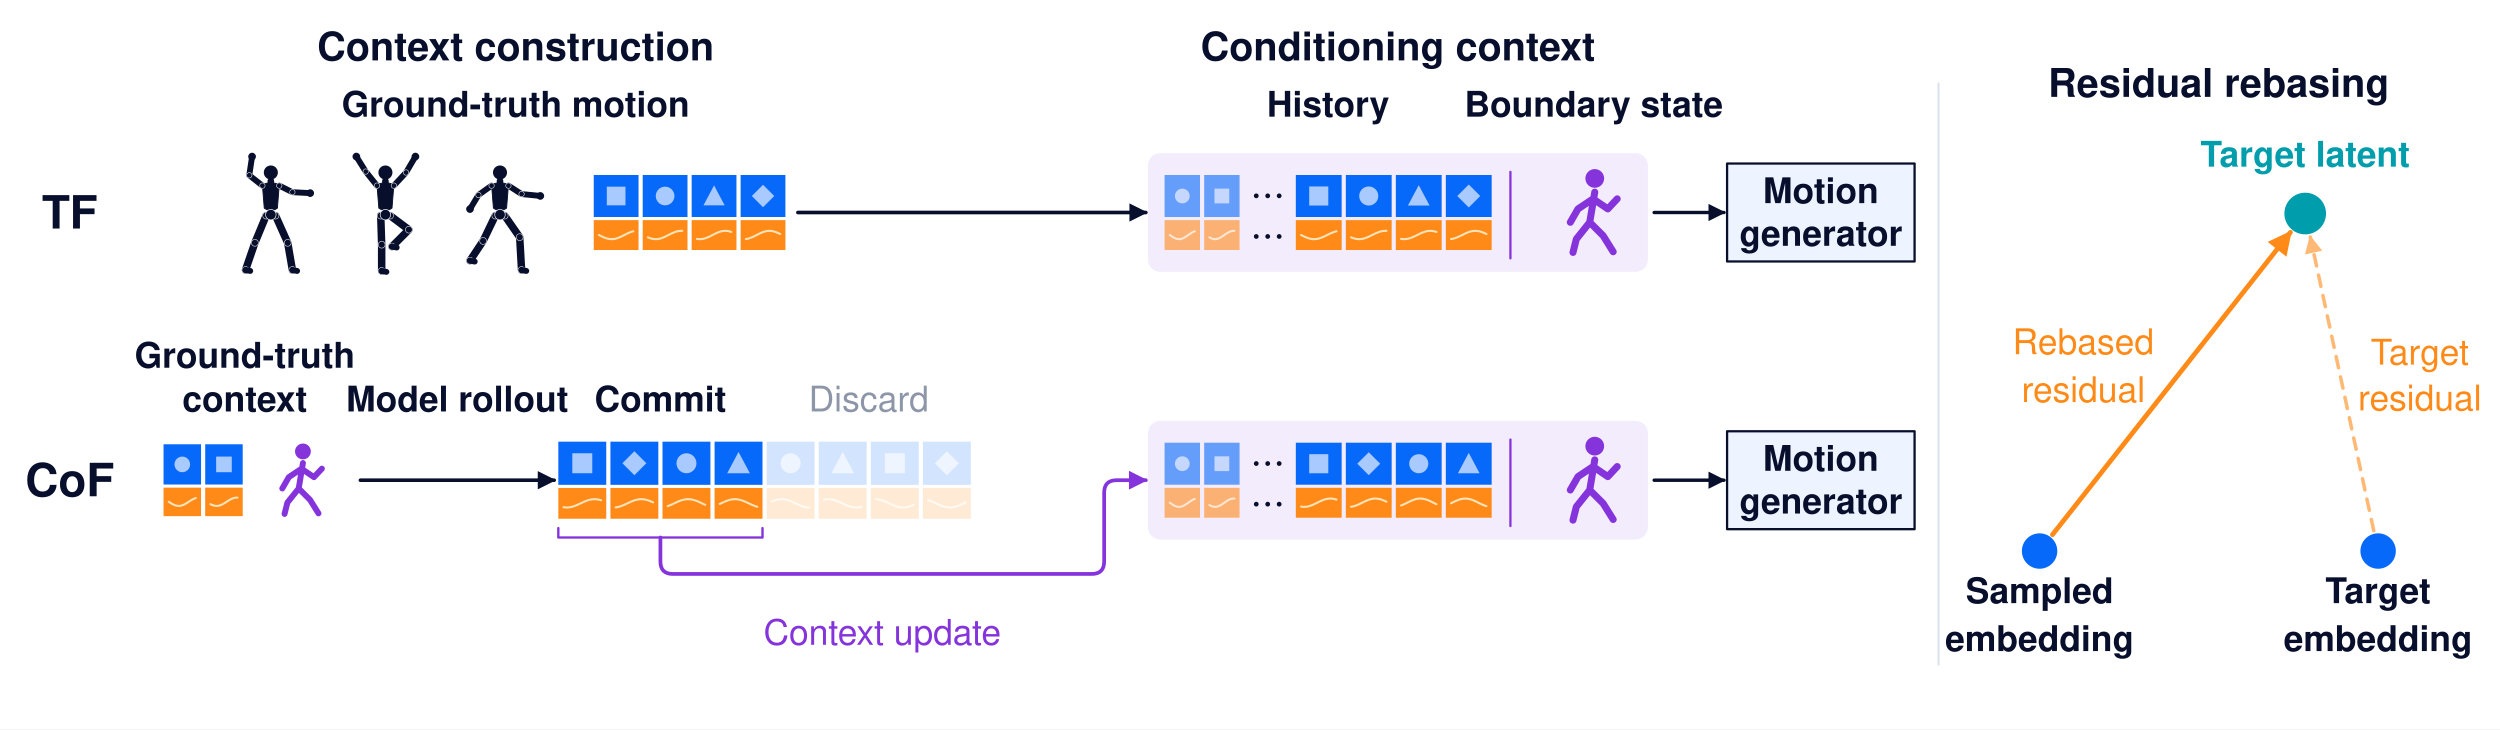
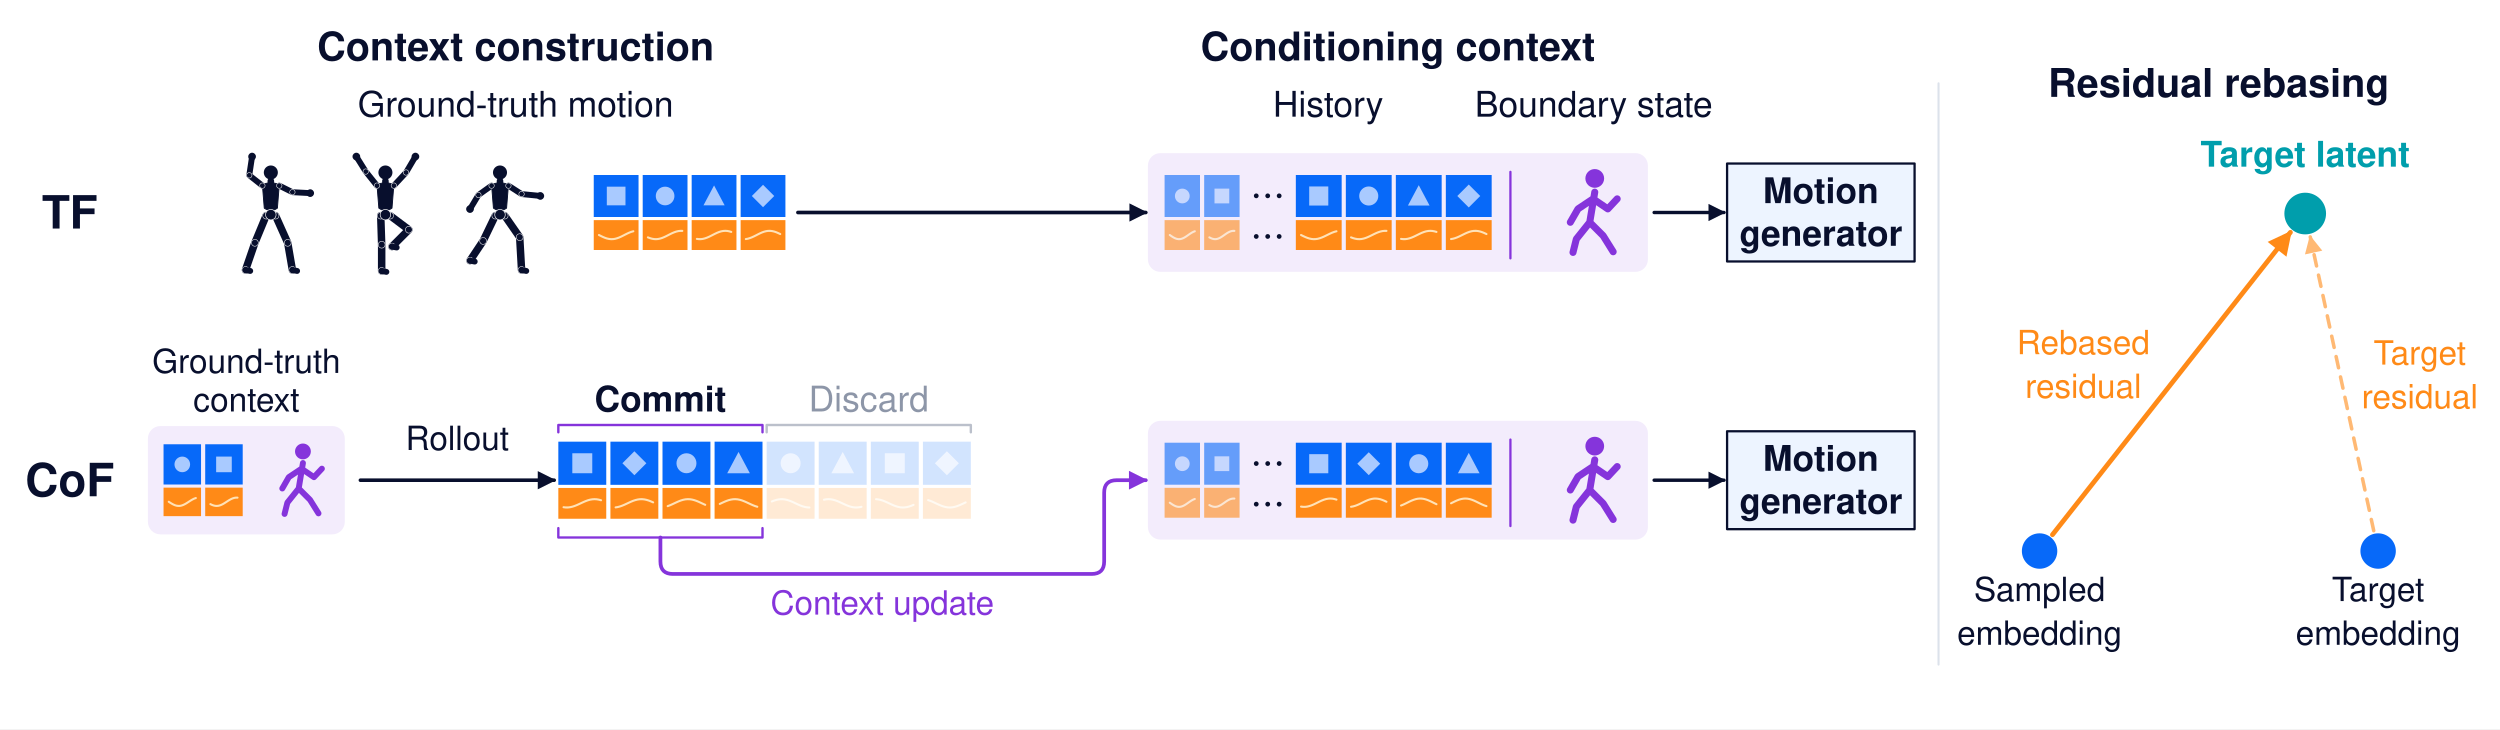
<svg xmlns="http://www.w3.org/2000/svg" width="2400" height="700" viewBox="0 0 2400 700">
  <defs>
    <marker id="arrow-blue" viewBox="0 0 10 10" refX="9" refY="5" markerWidth="5" markerHeight="5" orient="auto-start-reverse">
      <path d="M0 0L10 5L0 10Z" fill="#0769F9" />
    </marker>
    <marker id="arrow-orange" viewBox="0 0 10 10" refX="9" refY="5" markerWidth="5" markerHeight="5" orient="auto-start-reverse">
      <path d="M0 0L10 5L0 10Z" fill="#FF8A17" />
    </marker>
    <marker id="arrow-teal" viewBox="0 0 10 10" refX="9" refY="5" markerWidth="5" markerHeight="5" orient="auto-start-reverse">
      <path d="M0 0L10 5L0 10Z" fill="#009EAC" />
    </marker>
    <marker id="arrow-purple" viewBox="0 0 10 10" refX="9" refY="5" markerWidth="5" markerHeight="5" orient="auto-start-reverse">
      <path d="M0 0L10 5L0 10Z" fill="#8534DB" />
    </marker>
    <marker id="arrow-ink" viewBox="0 0 10 10" refX="9" refY="5" markerWidth="5" markerHeight="5" orient="auto-start-reverse">
      <path d="M0 0L10 5L0 10Z" fill="#080F2D" />
    </marker>
    <marker id="arrow-gray" viewBox="0 0 10 10" refX="9" refY="5" markerWidth="5" markerHeight="5" orient="auto-start-reverse">
      <path d="M0 0L10 5L0 10Z" fill="#8D96A8" />
    </marker>
  </defs>
  <rect width="2400" height="700" fill="white" />
  <text x="67" y="219.4" font-family="Helvetica" font-size="44" font-style="normal" font-weight="bold" text-anchor="middle" fill="#080F2D">TF</text>
  <text x="67" y="476.4" font-family="Helvetica" font-size="44" font-style="normal" font-weight="bold" text-anchor="middle" fill="#080F2D">CoF</text>
  <text x="495" y="58" font-family="Helvetica" font-size="38" font-style="normal" font-weight="bold" text-anchor="middle" fill="#080F2D">Context construction</text>
  <text x="1342" y="58" font-family="Helvetica" font-size="38" font-style="normal" font-weight="bold" text-anchor="middle" fill="#080F2D">Conditioning context</text>
  <g id="teacher-forcing-recorded-source">
-     <text x="495" y="112" font-family="Helvetica" font-size="34" font-style="normal" font-weight="bold" text-anchor="middle" fill="#080F2D">Ground-truth motion</text>
+     <text x="495" y="112" font-family="Helvetica" font-size="34" font-style="normal" font-weight="normal" text-anchor="middle" fill="#080F2D">Ground-truth motion</text>
    <g transform="translate(260 207) scale(0.9)">
      <path d="M-9 -33Q0 -37 9 -33L7 -8Q0 -3 -7 -8Z" fill="#080F2D" stroke="#080F2D" stroke-width="1" stroke-linecap="round" stroke-linejoin="round" opacity="1" />
      <path d="M0 -37L0 -33" fill="none" stroke="#080F2D" stroke-width="7" stroke-linecap="round" stroke-linejoin="round" opacity="1" />
      <circle cx="0" cy="-46" r="7.5" fill="#080F2D" stroke="none" stroke-width="2.2" opacity="1" />
      <path d="M-5 0L-17 29L-27 58" fill="none" stroke="#080F2D" stroke-width="8" stroke-linecap="round" stroke-linejoin="round" opacity="1" />
      <circle cx="-5" cy="0" r="3.68" fill="#080F2D" stroke="white" stroke-width="0.55" opacity="1" />
      <circle cx="-17" cy="29" r="3.68" fill="#080F2D" stroke="white" stroke-width="0.55" opacity="1" />
      <circle cx="-27" cy="58" r="3.68" fill="#080F2D" stroke="white" stroke-width="0.55" opacity="1" />
      <path d="M-27 58L-22 59" fill="none" stroke="#080F2D" stroke-width="6.3" stroke-linecap="round" stroke-linejoin="round" opacity="1" />
      <path d="M5 0L18 29L23 58" fill="none" stroke="#080F2D" stroke-width="8" stroke-linecap="round" stroke-linejoin="round" opacity="1" />
      <circle cx="5" cy="0" r="3.68" fill="#080F2D" stroke="white" stroke-width="0.55" opacity="1" />
      <circle cx="18" cy="29" r="3.68" fill="#080F2D" stroke="white" stroke-width="0.55" opacity="1" />
      <circle cx="23" cy="58" r="3.68" fill="#080F2D" stroke="white" stroke-width="0.55" opacity="1" />
      <path d="M23 58L28 59" fill="none" stroke="#080F2D" stroke-width="6.3" stroke-linecap="round" stroke-linejoin="round" opacity="1" />
      <circle cx="0" cy="-1" r="5.6" fill="#080F2D" stroke="white" stroke-width="0.7" opacity="1" />
      <path d="M-9 -32L-23 -43L-20 -63" fill="none" stroke="#080F2D" stroke-width="6.3" stroke-linecap="round" stroke-linejoin="round" opacity="1" />
      <circle cx="-9" cy="-32" r="2.898" fill="#080F2D" stroke="white" stroke-width="0.55" opacity="1" />
      <circle cx="-23" cy="-43" r="2.898" fill="#080F2D" stroke="white" stroke-width="0.55" opacity="1" />
      <circle cx="-20" cy="-63" r="2.898" fill="#080F2D" stroke="white" stroke-width="0.55" opacity="1" />
      <circle cx="-20" cy="-63" r="4.1" fill="#080F2D" stroke="none" stroke-width="2.2" opacity="1" />
      <path d="M9 -32L23 -25L42 -24" fill="none" stroke="#080F2D" stroke-width="6.3" stroke-linecap="round" stroke-linejoin="round" opacity="1" />
      <circle cx="9" cy="-32" r="2.898" fill="#080F2D" stroke="white" stroke-width="0.55" opacity="1" />
      <circle cx="23" cy="-25" r="2.898" fill="#080F2D" stroke="white" stroke-width="0.55" opacity="1" />
      <circle cx="42" cy="-24" r="2.898" fill="#080F2D" stroke="white" stroke-width="0.55" opacity="1" />
      <circle cx="42" cy="-24" r="4.1" fill="#080F2D" stroke="none" stroke-width="2.2" opacity="1" />
    </g>
    <g transform="translate(370 207) scale(0.9)">
      <path d="M-9 -33Q0 -37 9 -33L7 -8Q0 -3 -7 -8Z" fill="#080F2D" stroke="#080F2D" stroke-width="1" stroke-linecap="round" stroke-linejoin="round" opacity="1" />
      <path d="M0 -37L0 -33" fill="none" stroke="#080F2D" stroke-width="7" stroke-linecap="round" stroke-linejoin="round" opacity="1" />
      <circle cx="0" cy="-46" r="7.5" fill="#080F2D" stroke="none" stroke-width="2.2" opacity="1" />
      <path d="M-5 0L-4 31L-4 59" fill="none" stroke="#080F2D" stroke-width="8" stroke-linecap="round" stroke-linejoin="round" opacity="1" />
      <circle cx="-5" cy="0" r="3.68" fill="#080F2D" stroke="white" stroke-width="0.55" opacity="1" />
      <circle cx="-4" cy="31" r="3.68" fill="#080F2D" stroke="white" stroke-width="0.55" opacity="1" />
      <circle cx="-4" cy="59" r="3.68" fill="#080F2D" stroke="white" stroke-width="0.55" opacity="1" />
      <path d="M-4 59L1 60" fill="none" stroke="#080F2D" stroke-width="6.3" stroke-linecap="round" stroke-linejoin="round" opacity="1" />
      <path d="M5 0L25 15L7 33" fill="none" stroke="#080F2D" stroke-width="8" stroke-linecap="round" stroke-linejoin="round" opacity="1" />
      <circle cx="5" cy="0" r="3.68" fill="#080F2D" stroke="white" stroke-width="0.55" opacity="1" />
      <circle cx="25" cy="15" r="3.68" fill="#080F2D" stroke="white" stroke-width="0.55" opacity="1" />
      <circle cx="7" cy="33" r="3.68" fill="#080F2D" stroke="white" stroke-width="0.55" opacity="1" />
      <path d="M7 33L12 34" fill="none" stroke="#080F2D" stroke-width="6.3" stroke-linecap="round" stroke-linejoin="round" opacity="1" />
      <circle cx="0" cy="-1" r="5.6" fill="#080F2D" stroke="white" stroke-width="0.7" opacity="1" />
      <path d="M-9 -32L-21 -47L-31 -63" fill="none" stroke="#080F2D" stroke-width="6.3" stroke-linecap="round" stroke-linejoin="round" opacity="1" />
      <circle cx="-9" cy="-32" r="2.898" fill="#080F2D" stroke="white" stroke-width="0.55" opacity="1" />
      <circle cx="-21" cy="-47" r="2.898" fill="#080F2D" stroke="white" stroke-width="0.55" opacity="1" />
      <circle cx="-31" cy="-63" r="2.898" fill="#080F2D" stroke="white" stroke-width="0.55" opacity="1" />
      <circle cx="-31" cy="-63" r="4.1" fill="#080F2D" stroke="none" stroke-width="2.2" opacity="1" />
      <path d="M9 -32L22 -46L32 -63" fill="none" stroke="#080F2D" stroke-width="6.3" stroke-linecap="round" stroke-linejoin="round" opacity="1" />
      <circle cx="9" cy="-32" r="2.898" fill="#080F2D" stroke="white" stroke-width="0.55" opacity="1" />
      <circle cx="22" cy="-46" r="2.898" fill="#080F2D" stroke="white" stroke-width="0.55" opacity="1" />
      <circle cx="32" cy="-63" r="2.898" fill="#080F2D" stroke="white" stroke-width="0.55" opacity="1" />
      <circle cx="32" cy="-63" r="4.1" fill="#080F2D" stroke="none" stroke-width="2.2" opacity="1" />
    </g>
    <g transform="translate(480 207) scale(0.9)">
      <path d="M-9 -33Q0 -37 9 -33L7 -8Q0 -3 -7 -8Z" fill="#080F2D" stroke="#080F2D" stroke-width="1" stroke-linecap="round" stroke-linejoin="round" opacity="1" />
      <path d="M0 -37L0 -33" fill="none" stroke="#080F2D" stroke-width="7" stroke-linecap="round" stroke-linejoin="round" opacity="1" />
      <circle cx="0" cy="-46" r="7.5" fill="#080F2D" stroke="none" stroke-width="2.2" opacity="1" />
      <path d="M-5 0L-18 27L-32 48" fill="none" stroke="#080F2D" stroke-width="8" stroke-linecap="round" stroke-linejoin="round" opacity="1" />
      <circle cx="-5" cy="0" r="3.68" fill="#080F2D" stroke="white" stroke-width="0.55" opacity="1" />
      <circle cx="-18" cy="27" r="3.68" fill="#080F2D" stroke="white" stroke-width="0.55" opacity="1" />
      <circle cx="-32" cy="48" r="3.68" fill="#080F2D" stroke="white" stroke-width="0.55" opacity="1" />
      <path d="M-32 48L-27 49" fill="none" stroke="#080F2D" stroke-width="6.3" stroke-linecap="round" stroke-linejoin="round" opacity="1" />
      <path d="M5 0L21 23L23 58" fill="none" stroke="#080F2D" stroke-width="8" stroke-linecap="round" stroke-linejoin="round" opacity="1" />
      <circle cx="5" cy="0" r="3.68" fill="#080F2D" stroke="white" stroke-width="0.55" opacity="1" />
      <circle cx="21" cy="23" r="3.68" fill="#080F2D" stroke="white" stroke-width="0.55" opacity="1" />
      <circle cx="23" cy="58" r="3.68" fill="#080F2D" stroke="white" stroke-width="0.55" opacity="1" />
      <path d="M23 58L28 59" fill="none" stroke="#080F2D" stroke-width="6.3" stroke-linecap="round" stroke-linejoin="round" opacity="1" />
      <circle cx="0" cy="-1" r="5.6" fill="#080F2D" stroke="white" stroke-width="0.7" opacity="1" />
      <path d="M-9 -32L-23 -22L-32 -7" fill="none" stroke="#080F2D" stroke-width="6.3" stroke-linecap="round" stroke-linejoin="round" opacity="1" />
      <circle cx="-9" cy="-32" r="2.898" fill="#080F2D" stroke="white" stroke-width="0.55" opacity="1" />
      <circle cx="-23" cy="-22" r="2.898" fill="#080F2D" stroke="white" stroke-width="0.55" opacity="1" />
      <circle cx="-32" cy="-7" r="2.898" fill="#080F2D" stroke="white" stroke-width="0.55" opacity="1" />
      <circle cx="-32" cy="-7" r="4.1" fill="#080F2D" stroke="none" stroke-width="2.2" opacity="1" />
      <path d="M9 -32L23 -23L43 -21" fill="none" stroke="#080F2D" stroke-width="6.3" stroke-linecap="round" stroke-linejoin="round" opacity="1" />
      <circle cx="9" cy="-32" r="2.898" fill="#080F2D" stroke="white" stroke-width="0.55" opacity="1" />
      <circle cx="23" cy="-23" r="2.898" fill="#080F2D" stroke="white" stroke-width="0.55" opacity="1" />
      <circle cx="43" cy="-21" r="2.898" fill="#080F2D" stroke="white" stroke-width="0.55" opacity="1" />
      <circle cx="43" cy="-21" r="4.1" fill="#080F2D" stroke="none" stroke-width="2.2" opacity="1" />
    </g>
    <g opacity="1">
      <rect x="570" y="168" width="43" height="40.32" rx="0" fill="#0769F9" stroke="none" stroke-width="1.8" opacity="1" />
      <rect x="570" y="211.32" width="43" height="28.68" rx="0" fill="#FF8A17" stroke="none" stroke-width="1.8" opacity="1" />
      <g transform="translate(591.5 188.16) scale(0.5972222)">
        <rect x="-15" y="-15" width="30" height="30" rx="0" fill="#A9CAFF" stroke="none" stroke-width="1.8" opacity="1" />
      </g>
      <path d="M575.00 225.60L576.94 226.59L578.88 227.52L580.82 228.33L582.76 228.97L584.71 229.40L586.65 229.59L588.59 229.54L590.53 229.24L592.47 228.71L594.41 227.99L596.35 227.13L598.29 226.16L600.24 225.17L602.18 224.20L604.12 223.31L606.06 222.57L608.00 222.02" fill="none" stroke="#FFE2B7" stroke-width="2" stroke-linecap="round" stroke-linejoin="round" opacity="1" />
    </g>
    <g opacity="1">
      <rect x="617" y="168" width="43" height="40.32" rx="0" fill="#0769F9" stroke="none" stroke-width="1.8" opacity="1" />
      <rect x="617" y="211.32" width="43" height="28.68" rx="0" fill="#FF8A17" stroke="none" stroke-width="1.8" opacity="1" />
      <g transform="translate(638.5 188.16) scale(0.5972222)">
        <circle cx="0" cy="0" r="15" fill="#A9CAFF" stroke="none" stroke-width="2.2" opacity="1" />
      </g>
      <path d="M622.00 227.86L623.94 228.61L625.88 229.16L627.82 229.50L629.76 229.60L631.71 229.45L633.65 229.05L635.59 228.45L637.53 227.66L639.47 226.75L641.41 225.77L643.35 224.77L645.29 223.83L647.24 223.00L649.18 222.33L651.12 221.86L653.06 221.63L655.00 221.64" fill="none" stroke="#FFE2B7" stroke-width="2" stroke-linecap="round" stroke-linejoin="round" opacity="1" />
    </g>
    <g opacity="1">
      <rect x="664" y="168" width="43" height="40.32" rx="0" fill="#0769F9" stroke="none" stroke-width="1.8" opacity="1" />
      <rect x="664" y="211.32" width="43" height="28.68" rx="0" fill="#FF8A17" stroke="none" stroke-width="1.8" opacity="1" />
      <g transform="translate(685.5 188.16) scale(0.5972222)">
        <path d="M0 -17L17 15H-17Z" fill="#A9CAFF" stroke="none" stroke-width="2.4" stroke-linecap="round" stroke-linejoin="round" opacity="1" />
      </g>
      <path d="M669.00 229.33L670.94 229.57L672.88 229.57L674.82 229.32L676.76 228.83L678.71 228.15L680.65 227.31L682.59 226.36L684.53 225.37L686.47 224.39L688.41 223.48L690.35 222.71L692.29 222.11L694.24 221.74L696.18 221.60L698.12 221.71L700.06 222.07L702.00 222.64" fill="none" stroke="#FFE2B7" stroke-width="2" stroke-linecap="round" stroke-linejoin="round" opacity="1" />
    </g>
    <g opacity="1">
      <rect x="711" y="168" width="43" height="40.32" rx="0" fill="#0769F9" stroke="none" stroke-width="1.8" opacity="1" />
      <rect x="711" y="211.32" width="43" height="28.68" rx="0" fill="#FF8A17" stroke="none" stroke-width="1.8" opacity="1" />
      <g transform="translate(732.5 188.16) scale(0.5972222)">
        <path d="M0 -18L18 0L0 18L-18 0Z" fill="#A9CAFF" stroke="none" stroke-width="2.4" stroke-linecap="round" stroke-linejoin="round" opacity="1" />
      </g>
      <path d="M716.00 229.50L717.94 229.15L719.88 228.58L721.82 227.83L723.76 226.94L725.71 225.97L727.65 224.97L729.59 224.01L731.53 223.15L733.47 222.45L735.41 221.94L737.35 221.65L739.29 221.62L741.24 221.83L743.18 222.27L745.12 222.92L747.06 223.74L749.00 224.68" fill="none" stroke="#FFE2B7" stroke-width="2" stroke-linecap="round" stroke-linejoin="round" opacity="1" />
    </g>
    <path d="M766 204H1100" fill="none" stroke="#080F2D" stroke-width="3.5" stroke-linecap="round" stroke-linejoin="round" opacity="1" marker-end="url(#arrow-ink)" />
  </g>
  <g id="commit-forcing-self-rollout">
-     <text x="235" y="353" font-family="Helvetica" font-size="34" font-style="normal" font-weight="bold" text-anchor="middle" fill="#080F2D">Ground-truth</text>
-     <text x="235" y="395" font-family="Helvetica" font-size="34" font-style="normal" font-weight="bold" text-anchor="middle" fill="#080F2D">context</text>
+     <text x="236.5" y="358" font-family="Helvetica" font-size="32" font-style="normal" font-weight="normal" text-anchor="middle" fill="#080F2D">Ground-truth</text>
+     <text x="236.5" y="395" font-family="Helvetica" font-size="32" font-style="normal" font-weight="normal" text-anchor="middle" fill="#080F2D">context</text>
+     <rect x="142" y="409" width="189" height="104" rx="12" fill="#F3ECFC" stroke="none" stroke-width="1.8" opacity="1" />
    <g opacity="1">
      <rect x="157" y="426.5" width="36" height="38.64" rx="0" fill="#0769F9" stroke="none" stroke-width="1.8" opacity="1" />
      <rect x="157" y="468.14" width="36" height="27.36" rx="0" fill="#FF8A17" stroke="none" stroke-width="1.8" opacity="1" />
      <g transform="translate(175.0 445.82) scale(0.5)">
        <circle cx="0" cy="0" r="15" fill="#A9CAFF" stroke="none" stroke-width="2.2" opacity="1" />
      </g>
      <path d="M162.00 481.70L163.53 482.69L165.06 483.62L166.59 484.43L168.12 485.07L169.65 485.50L171.18 485.69L172.71 485.64L174.24 485.34L175.76 484.81L177.29 484.09L178.82 483.23L180.35 482.26L181.88 481.27L183.41 480.30L184.94 479.41L186.47 478.67L188.00 478.12" fill="none" stroke="#FFE2B7" stroke-width="2" stroke-linecap="round" stroke-linejoin="round" opacity="1" />
    </g>
    <g opacity="1">
      <rect x="197" y="426.5" width="36" height="38.64" rx="0" fill="#0769F9" stroke="none" stroke-width="1.8" opacity="1" />
      <rect x="197" y="468.14" width="36" height="27.36" rx="0" fill="#FF8A17" stroke="none" stroke-width="1.8" opacity="1" />
      <g transform="translate(215.0 445.82) scale(0.5)">
        <rect x="-15" y="-15" width="30" height="30" rx="0" fill="#A9CAFF" stroke="none" stroke-width="1.8" opacity="1" />
      </g>
      <path d="M202.00 483.96L203.53 484.71L205.06 485.26L206.59 485.60L208.12 485.70L209.65 485.55L211.18 485.15L212.71 484.55L214.24 483.76L215.76 482.85L217.29 481.87L218.82 480.87L220.35 479.93L221.88 479.10L223.41 478.43L224.94 477.96L226.47 477.73L228.00 477.74" fill="none" stroke="#FFE2B7" stroke-width="2" stroke-linecap="round" stroke-linejoin="round" opacity="1" />
    </g>
    <g data-icon="boundary-state" data-center-x="290" data-center-y="461" transform="translate(262.3143 422.7964) scale(2.714286)">
      <g fill="none" stroke="#8534DB" stroke-width="2.1" stroke-linecap="round" stroke-linejoin="round">
        <circle cx="10.5" cy="3.9" r="2.8" fill="#8534DB" stroke="none" />
        <path d="M10.5 8 L9 17 M10 10 L5.5 13 L3.2 17 M10 10 L14.4 13 L17.2 10 M9 17 L5 22 L4 26 M9 17 L13 21 L16 25.8" />
      </g>
    </g>
-     <text x="439" y="395" font-family="Helvetica" font-size="34" font-style="normal" font-weight="bold" text-anchor="middle" fill="#080F2D">Model rollout</text>
+     <text x="439" y="432" font-family="Helvetica" font-size="32" font-style="normal" font-weight="normal" text-anchor="middle" fill="#080F2D">Rollout</text>
    <path d="M346 461H532" fill="none" stroke="#080F2D" stroke-width="3.5" stroke-linecap="round" stroke-linejoin="round" opacity="1" marker-end="url(#arrow-ink)" />
    <text x="634" y="395" font-family="Helvetica" font-size="34" font-style="normal" font-weight="bold" text-anchor="middle" fill="#080F2D">Commit</text>
    <text x="834" y="395" font-family="Helvetica" font-size="34" font-style="normal" font-weight="normal" text-anchor="middle" fill="#8D96A8">Discard</text>
+     <path d="M536 415V408H732V415" fill="none" stroke="#8534DB" stroke-width="2.3" stroke-linecap="round" stroke-linejoin="round" opacity="1" />
+     <path d="M736 415V408H932V415" fill="none" stroke="#8D96A8" stroke-width="2.3" stroke-linecap="round" stroke-linejoin="round" opacity="0.6" />
    <g opacity="1">
      <rect x="536" y="424" width="46" height="41.44" rx="0" fill="#0769F9" stroke="none" stroke-width="1.8" opacity="1" />
      <rect x="536" y="468.44" width="46" height="29.56" rx="0" fill="#FF8A17" stroke="none" stroke-width="1.8" opacity="1" />
      <g transform="translate(559.0 444.72) scale(0.6388889)">
        <rect x="-15" y="-15" width="30" height="30" rx="0" fill="#A9CAFF" stroke="none" stroke-width="1.8" opacity="1" />
      </g>
      <path d="M541.00 486.93L543.12 487.17L545.24 487.17L547.35 486.92L549.47 486.43L551.59 485.75L553.71 484.91L555.82 483.96L557.94 482.97L560.06 481.99L562.18 481.08L564.29 480.31L566.41 479.71L568.53 479.34L570.65 479.20L572.76 479.31L574.88 479.67L577.00 480.24" fill="none" stroke="#FFE2B7" stroke-width="2" stroke-linecap="round" stroke-linejoin="round" opacity="1" />
    </g>
    <g opacity="1">
      <rect x="586" y="424" width="46" height="41.44" rx="0" fill="#0769F9" stroke="none" stroke-width="1.8" opacity="1" />
      <rect x="586" y="468.44" width="46" height="29.56" rx="0" fill="#FF8A17" stroke="none" stroke-width="1.8" opacity="1" />
      <g transform="translate(609.0 444.72) scale(0.6388889)">
        <path d="M0 -18L18 0L0 18L-18 0Z" fill="#A9CAFF" stroke="none" stroke-width="2.4" stroke-linecap="round" stroke-linejoin="round" opacity="1" />
      </g>
      <path d="M591.00 487.10L593.12 486.75L595.24 486.18L597.35 485.43L599.47 484.54L601.59 483.57L603.71 482.57L605.82 481.61L607.94 480.75L610.06 480.05L612.18 479.54L614.29 479.25L616.41 479.22L618.53 479.43L620.65 479.87L622.76 480.52L624.88 481.34L627.00 482.28" fill="none" stroke="#FFE2B7" stroke-width="2" stroke-linecap="round" stroke-linejoin="round" opacity="1" />
    </g>
    <g opacity="1">
      <rect x="636" y="424" width="46" height="41.44" rx="0" fill="#0769F9" stroke="none" stroke-width="1.8" opacity="1" />
      <rect x="636" y="468.44" width="46" height="29.56" rx="0" fill="#FF8A17" stroke="none" stroke-width="1.8" opacity="1" />
      <g transform="translate(659.0 444.72) scale(0.6388889)">
        <circle cx="0" cy="0" r="15" fill="#A9CAFF" stroke="none" stroke-width="2.2" opacity="1" />
      </g>
      <path d="M641.00 485.90L643.12 485.09L645.24 484.16L647.35 483.17L649.47 482.18L651.59 481.25L653.71 480.45L655.82 479.82L657.94 479.39L660.06 479.21L662.18 479.27L664.29 479.58L666.41 480.11L668.53 480.83L670.65 481.70L672.76 482.67L674.88 483.67L677.00 484.63" fill="none" stroke="#FFE2B7" stroke-width="2" stroke-linecap="round" stroke-linejoin="round" opacity="1" />
    </g>
    <g opacity="1">
      <rect x="686" y="424" width="46" height="41.44" rx="0" fill="#0769F9" stroke="none" stroke-width="1.8" opacity="1" />
      <rect x="686" y="468.44" width="46" height="29.56" rx="0" fill="#FF8A17" stroke="none" stroke-width="1.8" opacity="1" />
      <g transform="translate(709.0 444.72) scale(0.6388889)">
        <path d="M0 -17L17 15H-17Z" fill="#A9CAFF" stroke="none" stroke-width="2.4" stroke-linecap="round" stroke-linejoin="round" opacity="1" />
      </g>
      <path d="M691.00 483.76L693.12 482.77L695.24 481.80L697.35 480.91L699.47 480.17L701.59 479.62L703.71 479.29L705.82 479.20L707.94 479.36L710.06 479.76L712.18 480.38L714.29 481.17L716.41 482.08L718.53 483.07L720.65 484.06L722.76 485.00L724.88 485.83L727.00 486.49" fill="none" stroke="#FFE2B7" stroke-width="2" stroke-linecap="round" stroke-linejoin="round" opacity="1" />
    </g>
    <g opacity="0.18">
      <rect x="736" y="424" width="46" height="41.44" rx="0" fill="#0769F9" stroke="none" stroke-width="1.8" opacity="1" />
      <rect x="736" y="468.44" width="46" height="29.56" rx="0" fill="#FF8A17" stroke="none" stroke-width="1.8" opacity="1" />
      <g transform="translate(759.0 444.72) scale(0.6388889)">
        <circle cx="0" cy="0" r="15" fill="#A9CAFF" stroke="none" stroke-width="2.2" opacity="1" />
      </g>
      <path d="M741.00 481.43L743.12 480.60L745.24 479.93L747.35 479.46L749.47 479.23L751.59 479.24L753.71 479.50L755.82 479.99L757.94 480.67L760.06 481.52L762.18 482.47L764.29 483.47L766.41 484.45L768.53 485.35L770.65 486.12L772.76 486.70L774.88 487.07L777.00 487.20" fill="none" stroke="#FFE2B7" stroke-width="2" stroke-linecap="round" stroke-linejoin="round" opacity="1" />
    </g>
    <g opacity="0.18">
      <rect x="786" y="424" width="46" height="41.44" rx="0" fill="#0769F9" stroke="none" stroke-width="1.8" opacity="1" />
      <rect x="786" y="468.44" width="46" height="29.56" rx="0" fill="#FF8A17" stroke="none" stroke-width="1.8" opacity="1" />
      <g transform="translate(809.0 444.72) scale(0.6388889)">
        <path d="M0 -17L17 15H-17Z" fill="#A9CAFF" stroke="none" stroke-width="2.4" stroke-linecap="round" stroke-linejoin="round" opacity="1" />
      </g>
      <path d="M791.00 479.71L793.12 479.34L795.24 479.20L797.35 479.31L799.47 479.67L801.59 480.24L803.71 481.00L805.82 481.89L807.94 482.87L810.06 483.86L812.18 484.82L814.29 485.67L816.41 486.37L818.53 486.88L820.65 487.15L822.76 487.18L824.88 486.96L827.00 486.51" fill="none" stroke="#FFE2B7" stroke-width="2" stroke-linecap="round" stroke-linejoin="round" opacity="1" />
    </g>
    <g opacity="0.18">
      <rect x="836" y="424" width="46" height="41.44" rx="0" fill="#0769F9" stroke="none" stroke-width="1.8" opacity="1" />
      <rect x="836" y="468.44" width="46" height="29.56" rx="0" fill="#FF8A17" stroke="none" stroke-width="1.8" opacity="1" />
      <g transform="translate(859.0 444.72) scale(0.6388889)">
        <rect x="-15" y="-15" width="30" height="30" rx="0" fill="#A9CAFF" stroke="none" stroke-width="1.8" opacity="1" />
      </g>
      <path d="M841.00 479.22L843.12 479.43L845.24 479.87L847.35 480.52L849.47 481.34L851.59 482.28L853.71 483.27L855.82 484.25L857.94 485.18L860.06 485.98L862.18 486.60L864.29 487.02L866.41 487.19L868.53 487.12L870.65 486.81L872.76 486.27L874.88 485.54L877.00 484.66" fill="none" stroke="#FFE2B7" stroke-width="2" stroke-linecap="round" stroke-linejoin="round" opacity="1" />
    </g>
    <g opacity="0.18">
      <rect x="886" y="424" width="46" height="41.44" rx="0" fill="#0769F9" stroke="none" stroke-width="1.8" opacity="1" />
      <rect x="886" y="468.44" width="46" height="29.56" rx="0" fill="#FF8A17" stroke="none" stroke-width="1.8" opacity="1" />
      <g transform="translate(909.0 444.72) scale(0.6388889)">
        <path d="M0 -18L18 0L0 18L-18 0Z" fill="#A9CAFF" stroke="none" stroke-width="2.4" stroke-linecap="round" stroke-linejoin="round" opacity="1" />
      </g>
      <path d="M891.00 480.11L893.12 480.83L895.24 481.70L897.35 482.67L899.47 483.67L901.59 484.63L903.71 485.51L905.82 486.25L907.94 486.79L910.06 487.12L912.18 487.20L914.29 487.03L916.41 486.62L918.53 486.00L920.65 485.20L922.76 484.29L924.88 483.30L927.00 482.31" fill="none" stroke="#FFE2B7" stroke-width="2" stroke-linecap="round" stroke-linejoin="round" opacity="1" />
    </g>
    <path d="M536 507V516H732V507" fill="none" stroke="#8534DB" stroke-width="2.3" stroke-linecap="round" stroke-linejoin="round" opacity="1" />
    <path d="M634 516V539Q634 551 646 551H1048Q1060 551 1060 539V473Q1060 461 1072 461H1100" fill="none" stroke="#8534DB" stroke-width="3.6" stroke-linecap="round" stroke-linejoin="round" opacity="1" marker-end="url(#arrow-purple)" />
-     <text x="847" y="619" font-family="Helvetica" font-size="34" font-style="normal" font-weight="normal" text-anchor="middle" fill="#8534DB">Context update</text>
+     <text x="847" y="590" font-family="Helvetica" font-size="32" font-style="normal" font-weight="normal" text-anchor="middle" fill="#8534DB">Context update</text>
  </g>
  <g id="matched-generation-contexts">
-     <text x="1275" y="112" font-family="Helvetica" font-size="34" font-style="normal" font-weight="bold" text-anchor="middle" fill="#080F2D">History</text>
-     <text x="1530" y="112" font-family="Helvetica" font-size="34" font-style="normal" font-weight="bold" text-anchor="middle" fill="#080F2D">Boundary state</text>
+     <text x="1275" y="112" font-family="Helvetica" font-size="34" font-style="normal" font-weight="normal" text-anchor="middle" fill="#080F2D">History</text>
+     <text x="1530" y="112" font-family="Helvetica" font-size="34" font-style="normal" font-weight="normal" text-anchor="middle" fill="#080F2D">Boundary state</text>
    <rect x="1102" y="147" width="480" height="114" rx="12" fill="#F3ECFC" stroke="none" stroke-width="1.8" opacity="1" />
    <g opacity="0.6">
      <rect x="1118" y="168" width="34" height="40.32" rx="0" fill="#0769F9" stroke="none" stroke-width="1.8" opacity="1" />
      <rect x="1118" y="211.32" width="34" height="28.68" rx="0" fill="#FF8A17" stroke="none" stroke-width="1.8" opacity="1" />
      <g transform="translate(1135.0 188.16) scale(0.4722222)">
        <circle cx="0" cy="0" r="15" fill="#A9CAFF" stroke="none" stroke-width="2.2" opacity="1" />
      </g>
      <path d="M1123.00 225.60L1124.41 226.59L1125.82 227.52L1127.24 228.33L1128.65 228.97L1130.06 229.40L1131.47 229.59L1132.88 229.54L1134.29 229.24L1135.71 228.71L1137.12 227.99L1138.53 227.13L1139.94 226.16L1141.35 225.17L1142.76 224.20L1144.18 223.31L1145.59 222.57L1147.00 222.02" fill="none" stroke="#FFE2B7" stroke-width="2" stroke-linecap="round" stroke-linejoin="round" opacity="1" />
    </g>
    <g opacity="0.6">
      <rect x="1156" y="168" width="34" height="40.32" rx="0" fill="#0769F9" stroke="none" stroke-width="1.8" opacity="1" />
      <rect x="1156" y="211.32" width="34" height="28.68" rx="0" fill="#FF8A17" stroke="none" stroke-width="1.8" opacity="1" />
      <g transform="translate(1173.0 188.16) scale(0.4722222)">
        <rect x="-15" y="-15" width="30" height="30" rx="0" fill="#A9CAFF" stroke="none" stroke-width="1.8" opacity="1" />
      </g>
      <path d="M1161.00 227.86L1162.41 228.61L1163.82 229.16L1165.24 229.50L1166.65 229.60L1168.06 229.45L1169.47 229.05L1170.88 228.45L1172.29 227.66L1173.71 226.75L1175.12 225.77L1176.53 224.77L1177.94 223.83L1179.35 223.00L1180.76 222.33L1182.18 221.86L1183.59 221.63L1185.00 221.64" fill="none" stroke="#FFE2B7" stroke-width="2" stroke-linecap="round" stroke-linejoin="round" opacity="1" />
    </g>
    <circle cx="1206" cy="188" r="2.3" fill="#080F2D" stroke="none" stroke-width="2.2" opacity="1" />
    <circle cx="1217" cy="188" r="2.3" fill="#080F2D" stroke="none" stroke-width="2.2" opacity="1" />
    <circle cx="1228" cy="188" r="2.3" fill="#080F2D" stroke="none" stroke-width="2.2" opacity="1" />
    <circle cx="1206" cy="227" r="2.3" fill="#080F2D" stroke="none" stroke-width="2.2" opacity="1" />
    <circle cx="1217" cy="227" r="2.3" fill="#080F2D" stroke="none" stroke-width="2.2" opacity="1" />
    <circle cx="1228" cy="227" r="2.3" fill="#080F2D" stroke="none" stroke-width="2.2" opacity="1" />
    <g opacity="1">
      <rect x="1244" y="168" width="44" height="40.32" rx="0" fill="#0769F9" stroke="none" stroke-width="1.8" opacity="1" />
      <rect x="1244" y="211.32" width="44" height="28.68" rx="0" fill="#FF8A17" stroke="none" stroke-width="1.8" opacity="1" />
      <g transform="translate(1266.0 188.16) scale(0.6111111)">
        <rect x="-15" y="-15" width="30" height="30" rx="0" fill="#A9CAFF" stroke="none" stroke-width="1.8" opacity="1" />
      </g>
      <path d="M1249.00 225.60L1251.00 226.59L1253.00 227.52L1255.00 228.33L1257.00 228.97L1259.00 229.40L1261.00 229.59L1263.00 229.54L1265.00 229.24L1267.00 228.71L1269.00 227.99L1271.00 227.13L1273.00 226.16L1275.00 225.17L1277.00 224.20L1279.00 223.31L1281.00 222.57L1283.00 222.02" fill="none" stroke="#FFE2B7" stroke-width="2" stroke-linecap="round" stroke-linejoin="round" opacity="1" />
    </g>
    <g opacity="1">
      <rect x="1292" y="168" width="44" height="40.32" rx="0" fill="#0769F9" stroke="none" stroke-width="1.8" opacity="1" />
      <rect x="1292" y="211.32" width="44" height="28.68" rx="0" fill="#FF8A17" stroke="none" stroke-width="1.8" opacity="1" />
      <g transform="translate(1314.0 188.16) scale(0.6111111)">
        <circle cx="0" cy="0" r="15" fill="#A9CAFF" stroke="none" stroke-width="2.2" opacity="1" />
      </g>
      <path d="M1297.00 227.86L1299.00 228.61L1301.00 229.16L1303.00 229.50L1305.00 229.60L1307.00 229.45L1309.00 229.05L1311.00 228.45L1313.00 227.66L1315.00 226.75L1317.00 225.77L1319.00 224.77L1321.00 223.83L1323.00 223.00L1325.00 222.33L1327.00 221.86L1329.00 221.63L1331.00 221.64" fill="none" stroke="#FFE2B7" stroke-width="2" stroke-linecap="round" stroke-linejoin="round" opacity="1" />
    </g>
    <g opacity="1">
      <rect x="1340" y="168" width="44" height="40.32" rx="0" fill="#0769F9" stroke="none" stroke-width="1.8" opacity="1" />
      <rect x="1340" y="211.32" width="44" height="28.68" rx="0" fill="#FF8A17" stroke="none" stroke-width="1.8" opacity="1" />
      <g transform="translate(1362.0 188.16) scale(0.6111111)">
        <path d="M0 -17L17 15H-17Z" fill="#A9CAFF" stroke="none" stroke-width="2.4" stroke-linecap="round" stroke-linejoin="round" opacity="1" />
      </g>
      <path d="M1345.00 229.33L1347.00 229.57L1349.00 229.57L1351.00 229.32L1353.00 228.83L1355.00 228.15L1357.00 227.31L1359.00 226.36L1361.00 225.37L1363.00 224.39L1365.00 223.48L1367.00 222.71L1369.00 222.11L1371.00 221.74L1373.00 221.60L1375.00 221.71L1377.00 222.07L1379.00 222.64" fill="none" stroke="#FFE2B7" stroke-width="2" stroke-linecap="round" stroke-linejoin="round" opacity="1" />
    </g>
    <g opacity="1">
      <rect x="1388" y="168" width="44" height="40.32" rx="0" fill="#0769F9" stroke="none" stroke-width="1.8" opacity="1" />
      <rect x="1388" y="211.32" width="44" height="28.68" rx="0" fill="#FF8A17" stroke="none" stroke-width="1.8" opacity="1" />
      <g transform="translate(1410.0 188.16) scale(0.6111111)">
        <path d="M0 -18L18 0L0 18L-18 0Z" fill="#A9CAFF" stroke="none" stroke-width="2.4" stroke-linecap="round" stroke-linejoin="round" opacity="1" />
      </g>
      <path d="M1393.00 229.50L1395.00 229.15L1397.00 228.58L1399.00 227.83L1401.00 226.94L1403.00 225.97L1405.00 224.97L1407.00 224.01L1409.00 223.15L1411.00 222.45L1413.00 221.94L1415.00 221.65L1417.00 221.62L1419.00 221.83L1421.00 222.27L1423.00 222.92L1425.00 223.74L1427.00 224.68" fill="none" stroke="#FFE2B7" stroke-width="2" stroke-linecap="round" stroke-linejoin="round" opacity="1" />
    </g>
    <path d="M1450 165L1450 248" fill="none" stroke="#8534DB" stroke-width="2.2" stroke-linecap="round" stroke-linejoin="round" opacity="1" />
    <g data-icon="boundary-state" data-center-x="1530" data-center-y="204" transform="translate(1497.214 158.7589) scale(3.214286)">
      <g fill="none" stroke="#8534DB" stroke-width="2.1" stroke-linecap="round" stroke-linejoin="round">
        <circle cx="10.5" cy="3.9" r="2.8" fill="#8534DB" stroke="none" />
        <path d="M10.5 8 L9 17 M10 10 L5.5 13 L3.2 17 M10 10 L14.4 13 L17.2 10 M9 17 L5 22 L4 26 M9 17 L13 21 L16 25.8" />
      </g>
    </g>
    <path d="M1588 204H1655" fill="none" stroke="#080F2D" stroke-width="3.3" stroke-linecap="round" stroke-linejoin="round" opacity="1" marker-end="url(#arrow-ink)" />
    <path d="M1658 157H1838V251H1658Z" fill="#EDF4FF" stroke="#080F2D" stroke-width="2.2" stroke-linecap="round" stroke-linejoin="round" opacity="1" />
    <text x="1748" y="195" font-family="Helvetica" font-size="34" font-style="normal" font-weight="bold" text-anchor="middle" fill="#080F2D">Motion</text>
    <text x="1748" y="236" font-family="Helvetica" font-size="34" font-style="normal" font-weight="bold" text-anchor="middle" fill="#080F2D">generator</text>
    <rect x="1102" y="404" width="480" height="114" rx="12" fill="#F3ECFC" stroke="none" stroke-width="1.8" opacity="1" />
    <g opacity="0.6">
      <rect x="1118" y="425" width="34" height="40.32" rx="0" fill="#0769F9" stroke="none" stroke-width="1.8" opacity="1" />
      <rect x="1118" y="468.32" width="34" height="28.68" rx="0" fill="#FF8A17" stroke="none" stroke-width="1.8" opacity="1" />
      <g transform="translate(1135.0 445.16) scale(0.4722222)">
        <circle cx="0" cy="0" r="15" fill="#A9CAFF" stroke="none" stroke-width="2.2" opacity="1" />
      </g>
      <path d="M1123.00 482.60L1124.41 483.59L1125.82 484.52L1127.24 485.33L1128.65 485.97L1130.06 486.40L1131.47 486.59L1132.88 486.54L1134.29 486.24L1135.71 485.71L1137.12 484.99L1138.53 484.13L1139.94 483.16L1141.35 482.17L1142.76 481.20L1144.18 480.31L1145.59 479.57L1147.00 479.02" fill="none" stroke="#FFE2B7" stroke-width="2" stroke-linecap="round" stroke-linejoin="round" opacity="1" />
    </g>
    <g opacity="0.6">
      <rect x="1156" y="425" width="34" height="40.32" rx="0" fill="#0769F9" stroke="none" stroke-width="1.8" opacity="1" />
      <rect x="1156" y="468.32" width="34" height="28.68" rx="0" fill="#FF8A17" stroke="none" stroke-width="1.8" opacity="1" />
      <g transform="translate(1173.0 445.16) scale(0.4722222)">
        <rect x="-15" y="-15" width="30" height="30" rx="0" fill="#A9CAFF" stroke="none" stroke-width="1.8" opacity="1" />
      </g>
      <path d="M1161.00 484.86L1162.41 485.61L1163.82 486.16L1165.24 486.50L1166.65 486.60L1168.06 486.45L1169.47 486.05L1170.88 485.45L1172.29 484.66L1173.71 483.75L1175.12 482.77L1176.53 481.77L1177.94 480.83L1179.35 480.00L1180.76 479.33L1182.18 478.86L1183.59 478.63L1185.00 478.64" fill="none" stroke="#FFE2B7" stroke-width="2" stroke-linecap="round" stroke-linejoin="round" opacity="1" />
    </g>
    <circle cx="1206" cy="445" r="2.3" fill="#080F2D" stroke="none" stroke-width="2.2" opacity="1" />
    <circle cx="1217" cy="445" r="2.3" fill="#080F2D" stroke="none" stroke-width="2.2" opacity="1" />
    <circle cx="1228" cy="445" r="2.3" fill="#080F2D" stroke="none" stroke-width="2.2" opacity="1" />
    <circle cx="1206" cy="484" r="2.3" fill="#080F2D" stroke="none" stroke-width="2.2" opacity="1" />
    <circle cx="1217" cy="484" r="2.3" fill="#080F2D" stroke="none" stroke-width="2.2" opacity="1" />
    <circle cx="1228" cy="484" r="2.3" fill="#080F2D" stroke="none" stroke-width="2.2" opacity="1" />
    <g opacity="1">
      <rect x="1244" y="425" width="44" height="40.32" rx="0" fill="#0769F9" stroke="none" stroke-width="1.8" opacity="1" />
      <rect x="1244" y="468.32" width="44" height="28.68" rx="0" fill="#FF8A17" stroke="none" stroke-width="1.8" opacity="1" />
      <g transform="translate(1266.0 445.16) scale(0.6111111)">
        <rect x="-15" y="-15" width="30" height="30" rx="0" fill="#A9CAFF" stroke="none" stroke-width="1.8" opacity="1" />
      </g>
      <path d="M1249.00 486.33L1251.00 486.57L1253.00 486.57L1255.00 486.32L1257.00 485.83L1259.00 485.15L1261.00 484.31L1263.00 483.36L1265.00 482.37L1267.00 481.39L1269.00 480.48L1271.00 479.71L1273.00 479.11L1275.00 478.74L1277.00 478.60L1279.00 478.71L1281.00 479.07L1283.00 479.64" fill="none" stroke="#FFE2B7" stroke-width="2" stroke-linecap="round" stroke-linejoin="round" opacity="1" />
    </g>
    <g opacity="1">
      <rect x="1292" y="425" width="44" height="40.32" rx="0" fill="#0769F9" stroke="none" stroke-width="1.8" opacity="1" />
      <rect x="1292" y="468.32" width="44" height="28.68" rx="0" fill="#FF8A17" stroke="none" stroke-width="1.8" opacity="1" />
      <g transform="translate(1314.0 445.16) scale(0.6111111)">
        <path d="M0 -18L18 0L0 18L-18 0Z" fill="#A9CAFF" stroke="none" stroke-width="2.4" stroke-linecap="round" stroke-linejoin="round" opacity="1" />
      </g>
      <path d="M1297.00 486.50L1299.00 486.15L1301.00 485.58L1303.00 484.83L1305.00 483.94L1307.00 482.97L1309.00 481.97L1311.00 481.01L1313.00 480.15L1315.00 479.45L1317.00 478.94L1319.00 478.65L1321.00 478.62L1323.00 478.83L1325.00 479.27L1327.00 479.92L1329.00 480.74L1331.00 481.68" fill="none" stroke="#FFE2B7" stroke-width="2" stroke-linecap="round" stroke-linejoin="round" opacity="1" />
    </g>
    <g opacity="1">
      <rect x="1340" y="425" width="44" height="40.32" rx="0" fill="#0769F9" stroke="none" stroke-width="1.8" opacity="1" />
      <rect x="1340" y="468.32" width="44" height="28.68" rx="0" fill="#FF8A17" stroke="none" stroke-width="1.8" opacity="1" />
      <g transform="translate(1362.0 445.16) scale(0.6111111)">
        <circle cx="0" cy="0" r="15" fill="#A9CAFF" stroke="none" stroke-width="2.2" opacity="1" />
      </g>
      <path d="M1345.00 485.30L1347.00 484.49L1349.00 483.56L1351.00 482.57L1353.00 481.58L1355.00 480.65L1357.00 479.85L1359.00 479.22L1361.00 478.79L1363.00 478.61L1365.00 478.67L1367.00 478.98L1369.00 479.51L1371.00 480.23L1373.00 481.10L1375.00 482.07L1377.00 483.07L1379.00 484.03" fill="none" stroke="#FFE2B7" stroke-width="2" stroke-linecap="round" stroke-linejoin="round" opacity="1" />
    </g>
    <g opacity="1">
      <rect x="1388" y="425" width="44" height="40.32" rx="0" fill="#0769F9" stroke="none" stroke-width="1.8" opacity="1" />
      <rect x="1388" y="468.32" width="44" height="28.68" rx="0" fill="#FF8A17" stroke="none" stroke-width="1.8" opacity="1" />
      <g transform="translate(1410.0 445.16) scale(0.6111111)">
        <path d="M0 -17L17 15H-17Z" fill="#A9CAFF" stroke="none" stroke-width="2.4" stroke-linecap="round" stroke-linejoin="round" opacity="1" />
      </g>
      <path d="M1393.00 483.16L1395.00 482.17L1397.00 481.20L1399.00 480.31L1401.00 479.57L1403.00 479.02L1405.00 478.69L1407.00 478.60L1409.00 478.76L1411.00 479.16L1413.00 479.78L1415.00 480.57L1417.00 481.48L1419.00 482.47L1421.00 483.46L1423.00 484.40L1425.00 485.23L1427.00 485.89" fill="none" stroke="#FFE2B7" stroke-width="2" stroke-linecap="round" stroke-linejoin="round" opacity="1" />
    </g>
    <path d="M1450 422L1450 505" fill="none" stroke="#8534DB" stroke-width="2.2" stroke-linecap="round" stroke-linejoin="round" opacity="1" />
    <g data-icon="boundary-state" data-center-x="1530" data-center-y="461" transform="translate(1497.214 415.7589) scale(3.214286)">
      <g fill="none" stroke="#8534DB" stroke-width="2.1" stroke-linecap="round" stroke-linejoin="round">
        <circle cx="10.5" cy="3.9" r="2.8" fill="#8534DB" stroke="none" />
        <path d="M10.5 8 L9 17 M10 10 L5.5 13 L3.2 17 M10 10 L14.4 13 L17.2 10 M9 17 L5 22 L4 26 M9 17 L13 21 L16 25.8" />
      </g>
    </g>
    <path d="M1588 461H1655" fill="none" stroke="#080F2D" stroke-width="3.3" stroke-linecap="round" stroke-linejoin="round" opacity="1" marker-end="url(#arrow-ink)" />
    <path d="M1658 414H1838V508H1658Z" fill="#EDF4FF" stroke="#080F2D" stroke-width="2.2" stroke-linecap="round" stroke-linejoin="round" opacity="1" />
    <text x="1748" y="452" font-family="Helvetica" font-size="34" font-style="normal" font-weight="bold" text-anchor="middle" fill="#080F2D">Motion</text>
    <text x="1748" y="493" font-family="Helvetica" font-size="34" font-style="normal" font-weight="bold" text-anchor="middle" fill="#080F2D">generator</text>
  </g>
  <path d="M1861 80L1861 638" fill="none" stroke="#DCE2EB" stroke-width="2" stroke-linecap="round" stroke-linejoin="round" opacity="1" />
  <g id="same-target-new-residual-origin">
    <text x="2130" y="93" font-family="Helvetica" font-size="38" font-style="normal" font-weight="bold" text-anchor="middle" fill="#080F2D">Residual rebasing</text>
    <path d="M1970.369 513.284L2198.775 223.074" fill="none" stroke="#FF8A17" stroke-width="4.6" stroke-linecap="round" stroke-linejoin="round" opacity="1" marker-end="url(#arrow-orange)" />
    <path d="M2278.776 509.451L2217.857 227.481" fill="none" stroke="#FF8A17" stroke-width="3.4" stroke-linecap="round" stroke-linejoin="round" opacity="0.6" marker-end="url(#arrow-orange)" stroke-dasharray="11 9" />
    <circle id="sampled-origin" cx="1958" cy="529" r="17" fill="#0769F9" />
    <circle id="recorded-origin" cx="2283" cy="529" r="17" fill="#0769F9" />
    <circle id="fixed-latent-target" cx="2213" cy="205" r="20" fill="#009EAC" />
    <text x="2213" y="160" font-family="Helvetica" font-size="34" font-style="normal" font-weight="bold" text-anchor="middle" fill="#009EAC">Target latent</text>
-     <text x="2000" y="340" font-family="Helvetica" font-size="34" font-style="normal" font-weight="normal" text-anchor="middle" fill="#FF8A17">Rebased</text>
-     <text x="2000" y="386" font-family="Helvetica" font-size="34" font-style="normal" font-weight="normal" text-anchor="middle" fill="#FF8A17">residual</text>
-     <text x="2323" y="350" font-family="Helvetica" font-size="34" font-style="normal" font-weight="normal" text-anchor="middle" fill="#FF8A17">Target</text>
-     <text x="2323" y="394" font-family="Helvetica" font-size="34" font-style="normal" font-weight="normal" text-anchor="middle" fill="#FF8A17">residual</text>
-     <text x="1958" y="579" font-family="Helvetica" font-size="34" font-style="normal" font-weight="bold" text-anchor="middle" fill="#080F2D">Sampled</text>
-     <text x="1958" y="625" font-family="Helvetica" font-size="34" font-style="normal" font-weight="bold" text-anchor="middle" fill="#080F2D">embedding</text>
-     <text x="2283" y="579" font-family="Helvetica" font-size="34" font-style="normal" font-weight="bold" text-anchor="middle" fill="#080F2D">Target</text>
-     <text x="2283" y="625" font-family="Helvetica" font-size="34" font-style="normal" font-weight="bold" text-anchor="middle" fill="#080F2D">embedding</text>
+     <text x="2000" y="340" font-family="Helvetica" font-size="32" font-style="normal" font-weight="normal" text-anchor="middle" fill="#FF8A17">Rebased</text>
+     <text x="2000" y="382" font-family="Helvetica" font-size="32" font-style="normal" font-weight="normal" text-anchor="middle" fill="#FF8A17">residual</text>
+     <text x="2323" y="350" font-family="Helvetica" font-size="32" font-style="normal" font-weight="normal" text-anchor="middle" fill="#FF8A17">Target</text>
+     <text x="2323" y="392" font-family="Helvetica" font-size="32" font-style="normal" font-weight="normal" text-anchor="middle" fill="#FF8A17">residual</text>
+     <text x="1958" y="577" font-family="Helvetica" font-size="32" font-style="normal" font-weight="normal" text-anchor="middle" fill="#080F2D">Sampled</text>
+     <text x="1958" y="619" font-family="Helvetica" font-size="32" font-style="normal" font-weight="normal" text-anchor="middle" fill="#080F2D">embedding</text>
+     <text x="2283" y="577" font-family="Helvetica" font-size="32" font-style="normal" font-weight="normal" text-anchor="middle" fill="#080F2D">Target</text>
+     <text x="2283" y="619" font-family="Helvetica" font-size="32" font-style="normal" font-weight="normal" text-anchor="middle" fill="#080F2D">embedding</text>
  </g>
</svg>
